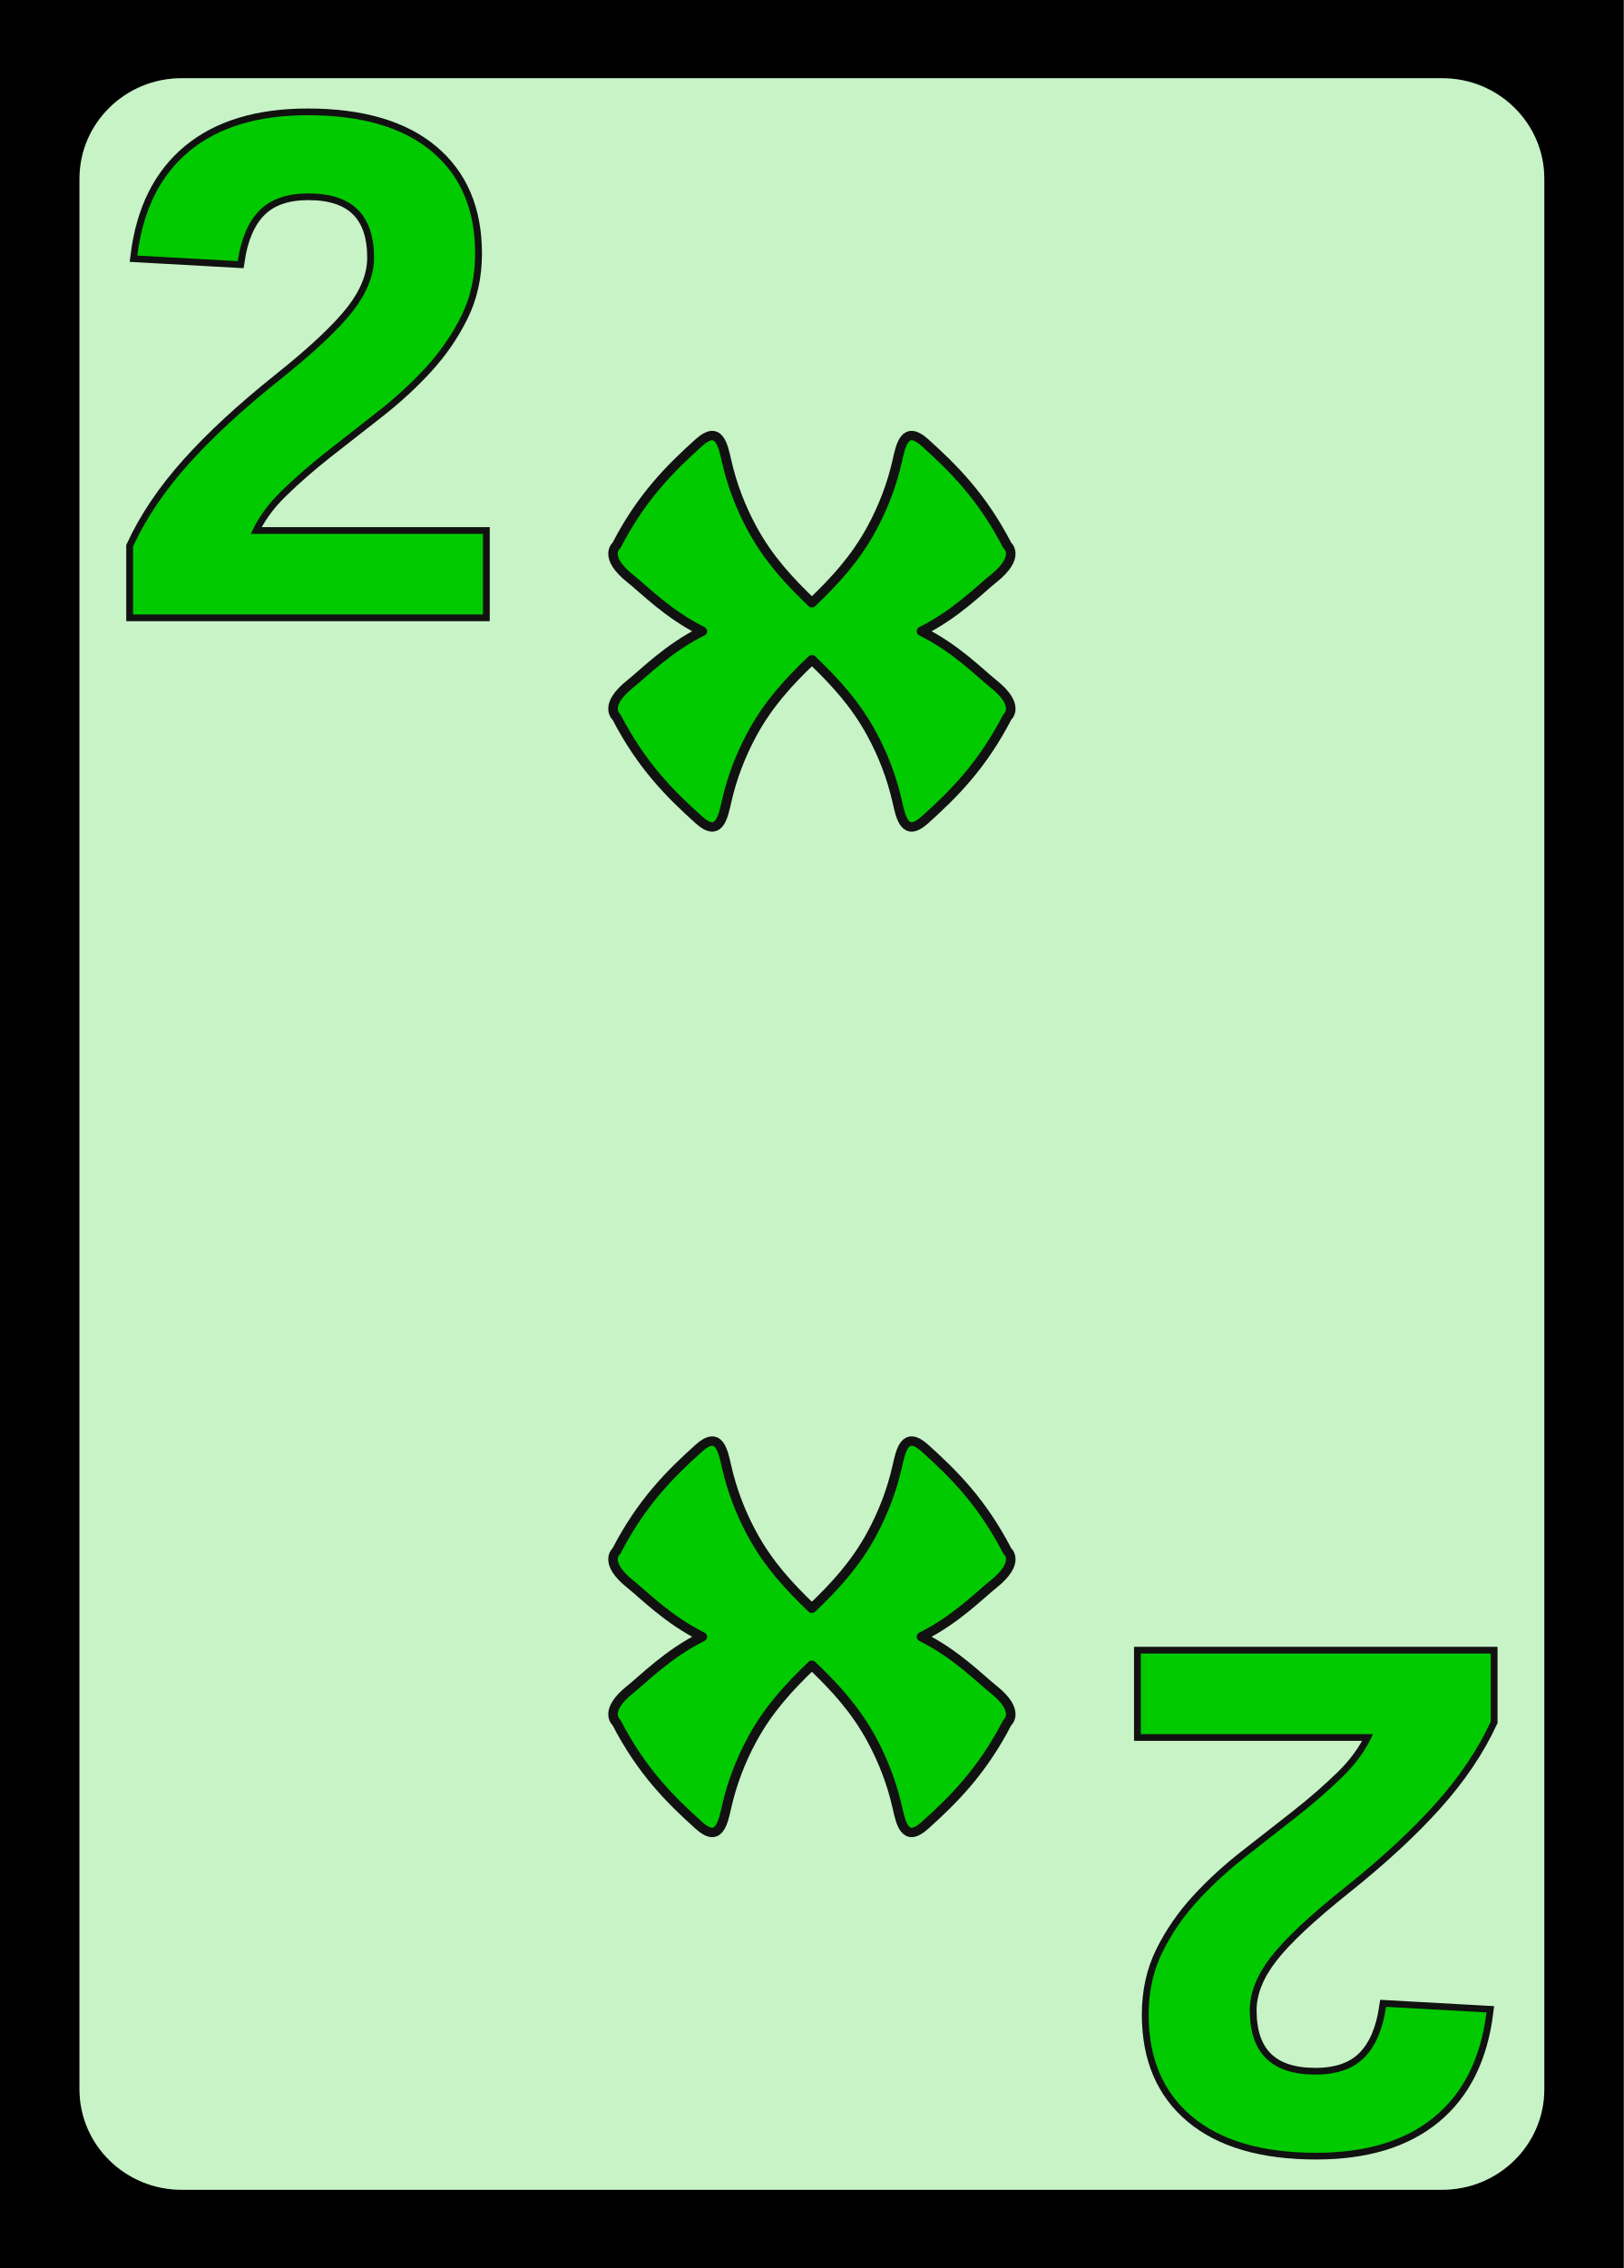
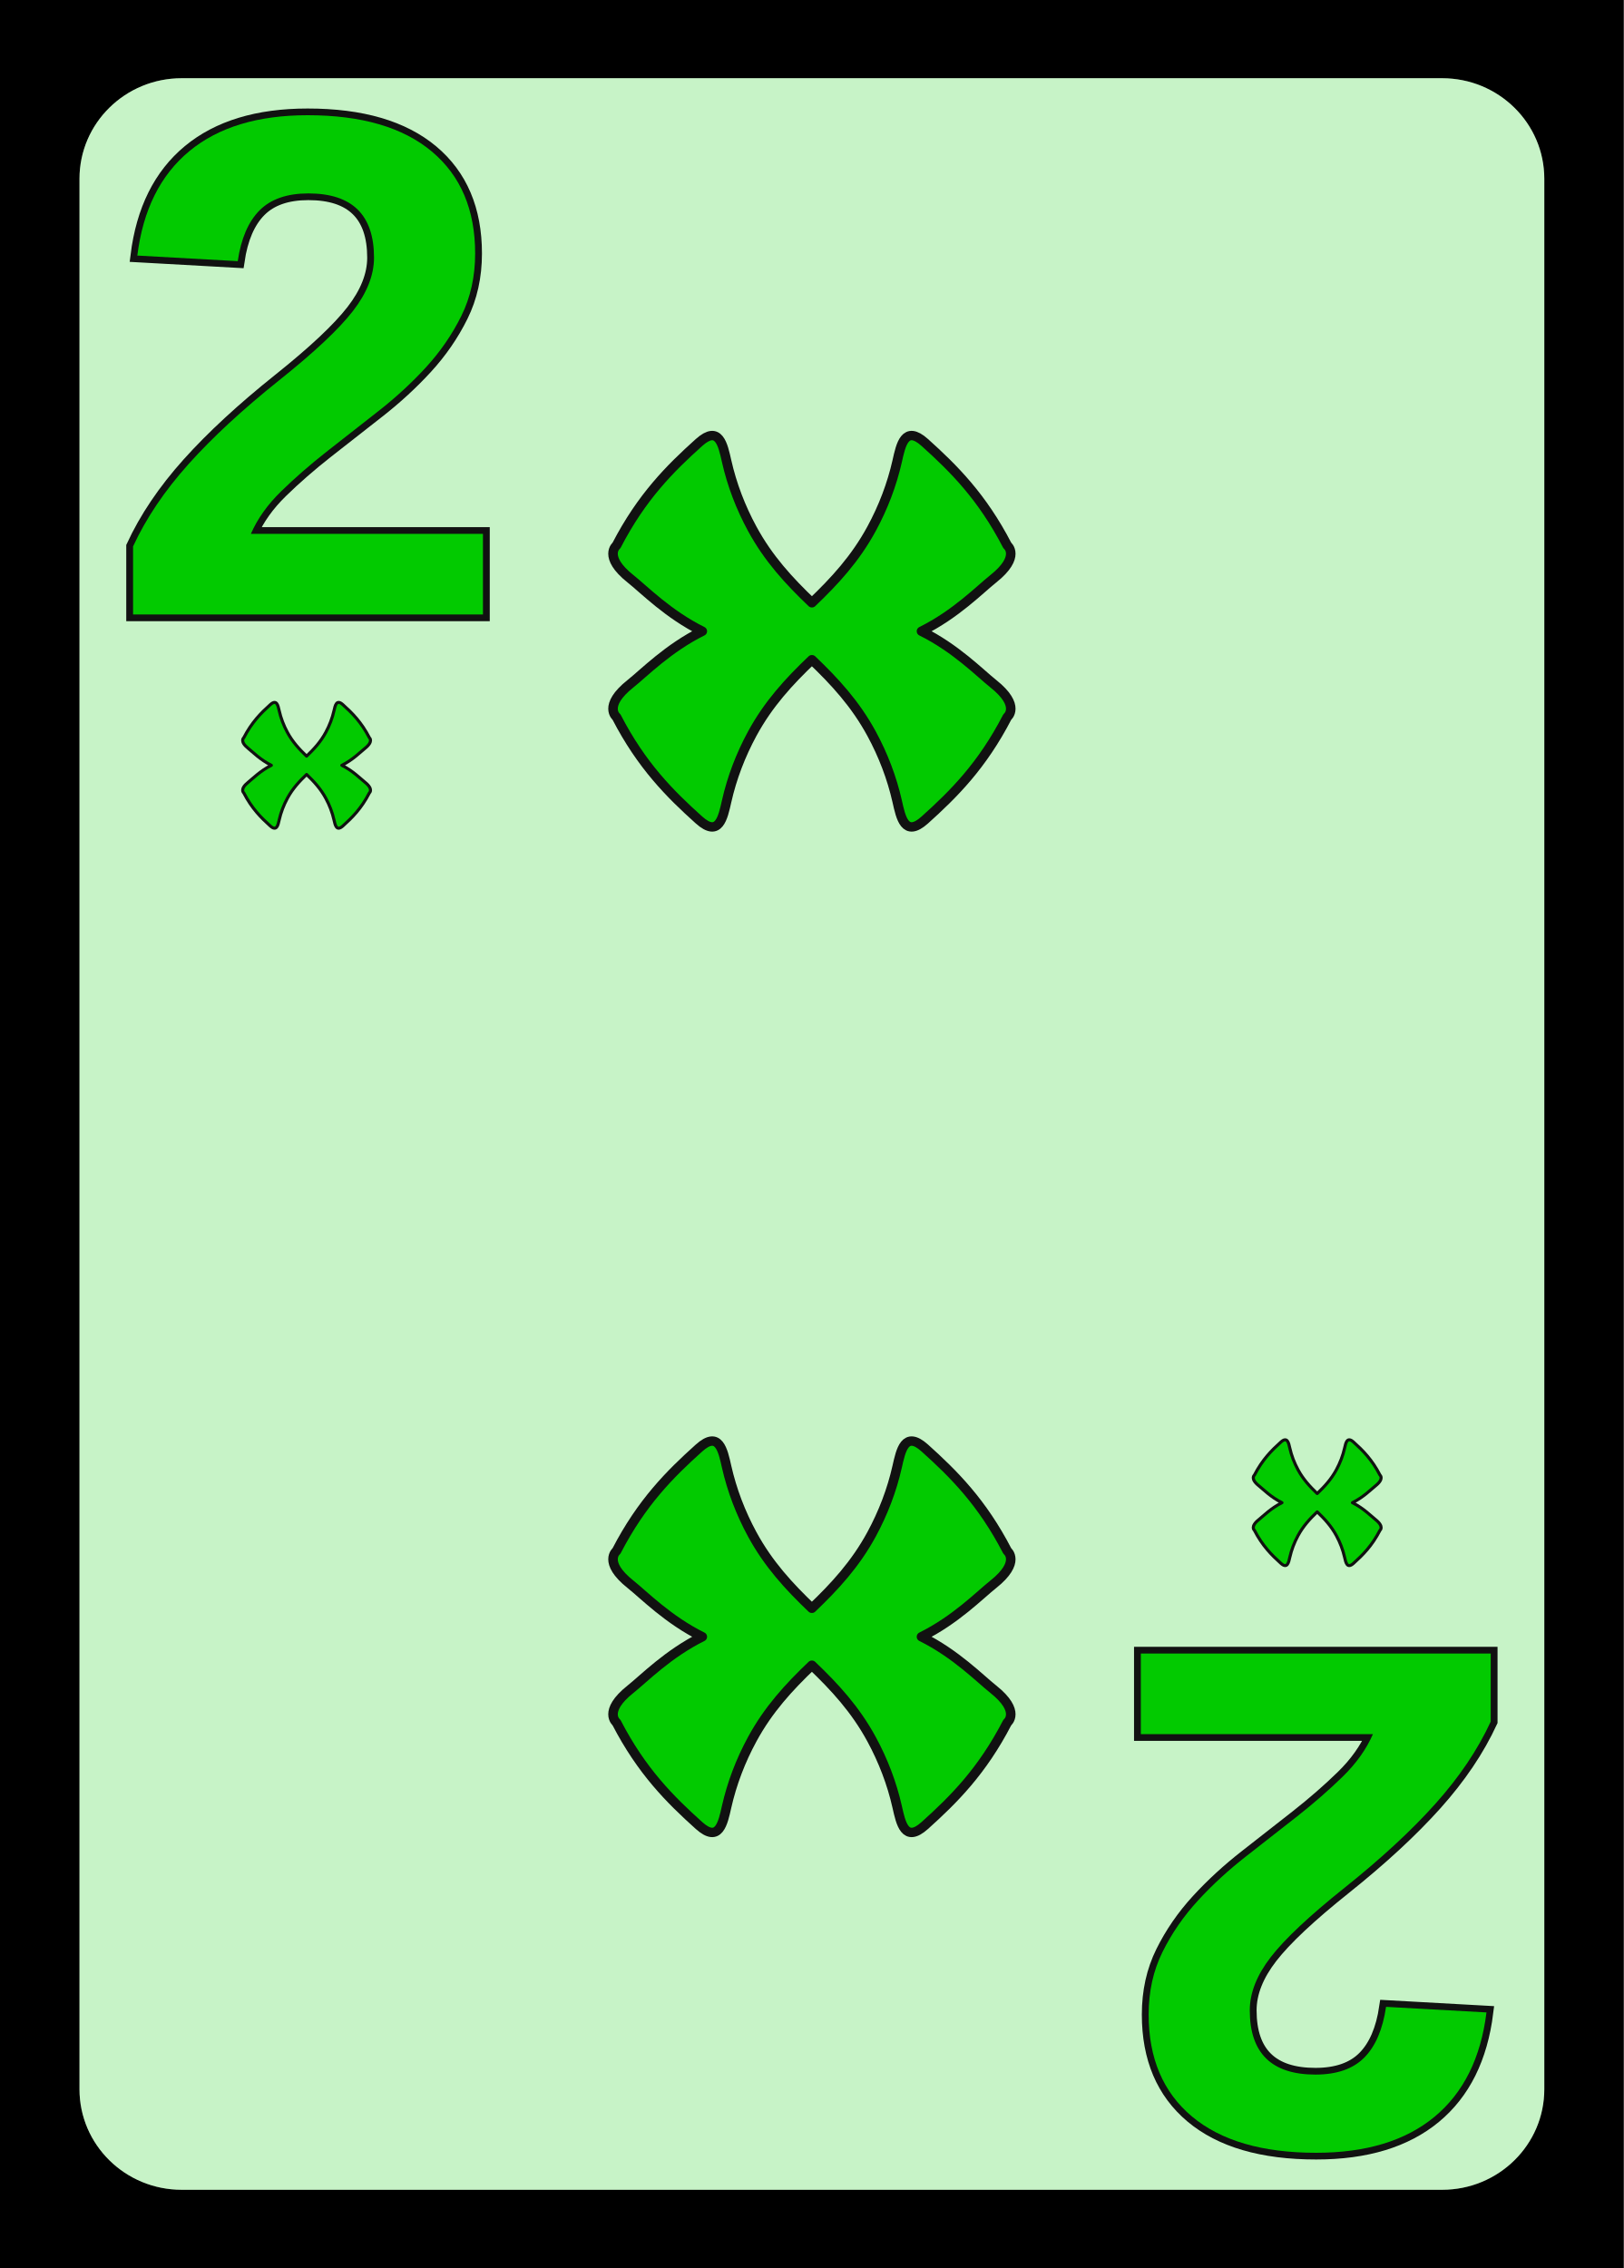
<svg xmlns="http://www.w3.org/2000/svg" width="63mm" height="88mm" viewBox="0 0 286 406" preserveAspectRatio="none" role="img" aria-labelledby="title">
  <rect width="286" height="406" fill="#000" />
  <rect x="14" y="14" width="258" height="378" rx="18" fill="white" />
  <rect x="14" y="14" width="258" height="378" rx="18" fill="#02ca00" fill-opacity="0.22" />
  <text x="19" y="110" font-family="Arial,Helvetica,sans-serif" font-size="128" font-weight="700" fill="#02ca00" stroke="#111" stroke-width="2.4" paint-order="stroke fill">2</text>
+   <g class="corner-suit-icon">
+     <g transform="translate(54 137) rotate(0) scale(0.18)">
+       <path d="M57.054 16.77C52.774 13.309 45.259 5.435 34.469 -0C45.259 -5.442 52.774 -13.309 57.054 -16.77C65.849 -23.886 61.448 -27.441 61.448 -27.441C53.538 -42.988 44.573 -52.049 35.509 -60.331C29.24 -66.052 27.966 -59.501 26.834 -54.402C25.157 -46.857 22.412 -39.57 18.775 -32.769C13.674 -23.214 7.207 -16.098 0.004 -9.097C-7.207 -16.098 -13.674 -23.214 -18.775 -32.769C-22.405 -39.57 -25.157 -46.857 -26.827 -54.402C-27.966 -59.501 -29.24 -66.052 -35.509 -60.331C-44.573 -52.049 -53.538 -42.988 -61.448 -27.441C-61.448 -27.441 -65.849 -23.886 -57.054 -16.77C-52.767 -13.309 -45.252 -5.442 -34.469 -0C-45.252 5.435 -52.767 13.309 -57.054 16.77C-65.849 23.879 -61.448 27.433 -61.448 27.433C-53.538 42.988 -44.573 52.049 -35.509 60.331C-29.24 66.052 -27.966 59.501 -26.827 54.402C-25.157 46.857 -22.405 39.569 -18.775 32.761C-13.674 23.214 -7.207 16.091 0.004 9.097C7.207 16.091 13.674 23.214 18.775 32.761C22.412 39.569 25.157 46.857 26.834 54.402C27.966 59.501 29.24 66.052 35.509 60.331C44.573 52.049 53.538 42.988 61.448 27.433C61.448 27.433 65.849 23.879 57.054 16.77Z" fill="#02ca00" stroke="#111" stroke-width="3" stroke-linejoin="round" />
+     </g>
+   </g>
  <g transform="translate(286 406) rotate(180)">
    <text x="19" y="110" font-family="Arial,Helvetica,sans-serif" font-size="128" font-weight="700" fill="#02ca00" stroke="#111" stroke-width="2.4" paint-order="stroke fill">2</text>
+     <g class="corner-suit-icon">
+       <g transform="translate(54 137) rotate(0) scale(0.18)">
+         <path d="M57.054 16.77C52.774 13.309 45.259 5.435 34.469 -0C45.259 -5.442 52.774 -13.309 57.054 -16.77C65.849 -23.886 61.448 -27.441 61.448 -27.441C53.538 -42.988 44.573 -52.049 35.509 -60.331C29.24 -66.052 27.966 -59.501 26.834 -54.402C25.157 -46.857 22.412 -39.57 18.775 -32.769C13.674 -23.214 7.207 -16.098 0.004 -9.097C-7.207 -16.098 -13.674 -23.214 -18.775 -32.769C-22.405 -39.57 -25.157 -46.857 -26.827 -54.402C-27.966 -59.501 -29.24 -66.052 -35.509 -60.331C-44.573 -52.049 -53.538 -42.988 -61.448 -27.441C-61.448 -27.441 -65.849 -23.886 -57.054 -16.77C-52.767 -13.309 -45.252 -5.442 -34.469 -0C-45.252 5.435 -52.767 13.309 -57.054 16.77C-65.849 23.879 -61.448 27.433 -61.448 27.433C-53.538 42.988 -44.573 52.049 -35.509 60.331C-29.24 66.052 -27.966 59.501 -26.827 54.402C-25.157 46.857 -22.405 39.569 -18.775 32.761C-13.674 23.214 -7.207 16.091 0.004 9.097C7.207 16.091 13.674 23.214 18.775 32.761C22.412 39.569 25.157 46.857 26.834 54.402C27.966 59.501 29.24 66.052 35.509 60.331C44.573 52.049 53.538 42.988 61.448 27.433C61.448 27.433 65.849 23.879 57.054 16.77Z" fill="#02ca00" stroke="#111" stroke-width="3" stroke-linejoin="round" />
+       </g>
+     </g>
  </g>
  <g transform="translate(143 113) rotate(0) scale(0.56)">
    <path d="M57.054 16.77C52.774 13.309 45.259 5.435 34.469 -0C45.259 -5.442 52.774 -13.309 57.054 -16.77C65.849 -23.886 61.448 -27.441 61.448 -27.441C53.538 -42.988 44.573 -52.049 35.509 -60.331C29.24 -66.052 27.966 -59.501 26.834 -54.402C25.157 -46.857 22.412 -39.57 18.775 -32.769C13.674 -23.214 7.207 -16.098 0.004 -9.097C-7.207 -16.098 -13.674 -23.214 -18.775 -32.769C-22.405 -39.57 -25.157 -46.857 -26.827 -54.402C-27.966 -59.501 -29.24 -66.052 -35.509 -60.331C-44.573 -52.049 -53.538 -42.988 -61.448 -27.441C-61.448 -27.441 -65.849 -23.886 -57.054 -16.77C-52.767 -13.309 -45.252 -5.442 -34.469 -0C-45.252 5.435 -52.767 13.309 -57.054 16.77C-65.849 23.879 -61.448 27.433 -61.448 27.433C-53.538 42.988 -44.573 52.049 -35.509 60.331C-29.24 66.052 -27.966 59.501 -26.827 54.402C-25.157 46.857 -22.405 39.569 -18.775 32.761C-13.674 23.214 -7.207 16.091 0.004 9.097C7.207 16.091 13.674 23.214 18.775 32.761C22.412 39.569 25.157 46.857 26.834 54.402C27.966 59.501 29.24 66.052 35.509 60.331C44.573 52.049 53.538 42.988 61.448 27.433C61.448 27.433 65.849 23.879 57.054 16.77Z" fill="#02ca00" stroke="#111" stroke-width="3" stroke-linejoin="round" />
  </g>
  <g transform="translate(143 293) rotate(180) scale(0.56)">
    <path d="M57.054 16.77C52.774 13.309 45.259 5.435 34.469 -0C45.259 -5.442 52.774 -13.309 57.054 -16.77C65.849 -23.886 61.448 -27.441 61.448 -27.441C53.538 -42.988 44.573 -52.049 35.509 -60.331C29.24 -66.052 27.966 -59.501 26.834 -54.402C25.157 -46.857 22.412 -39.57 18.775 -32.769C13.674 -23.214 7.207 -16.098 0.004 -9.097C-7.207 -16.098 -13.674 -23.214 -18.775 -32.769C-22.405 -39.57 -25.157 -46.857 -26.827 -54.402C-27.966 -59.501 -29.24 -66.052 -35.509 -60.331C-44.573 -52.049 -53.538 -42.988 -61.448 -27.441C-61.448 -27.441 -65.849 -23.886 -57.054 -16.77C-52.767 -13.309 -45.252 -5.442 -34.469 -0C-45.252 5.435 -52.767 13.309 -57.054 16.77C-65.849 23.879 -61.448 27.433 -61.448 27.433C-53.538 42.988 -44.573 52.049 -35.509 60.331C-29.24 66.052 -27.966 59.501 -26.827 54.402C-25.157 46.857 -22.405 39.569 -18.775 32.761C-13.674 23.214 -7.207 16.091 0.004 9.097C7.207 16.091 13.674 23.214 18.775 32.761C22.412 39.569 25.157 46.857 26.834 54.402C27.966 59.501 29.24 66.052 35.509 60.331C44.573 52.049 53.538 42.988 61.448 27.433C61.448 27.433 65.849 23.879 57.054 16.77Z" fill="#02ca00" stroke="#111" stroke-width="3" stroke-linejoin="round" />
  </g>
</svg>
